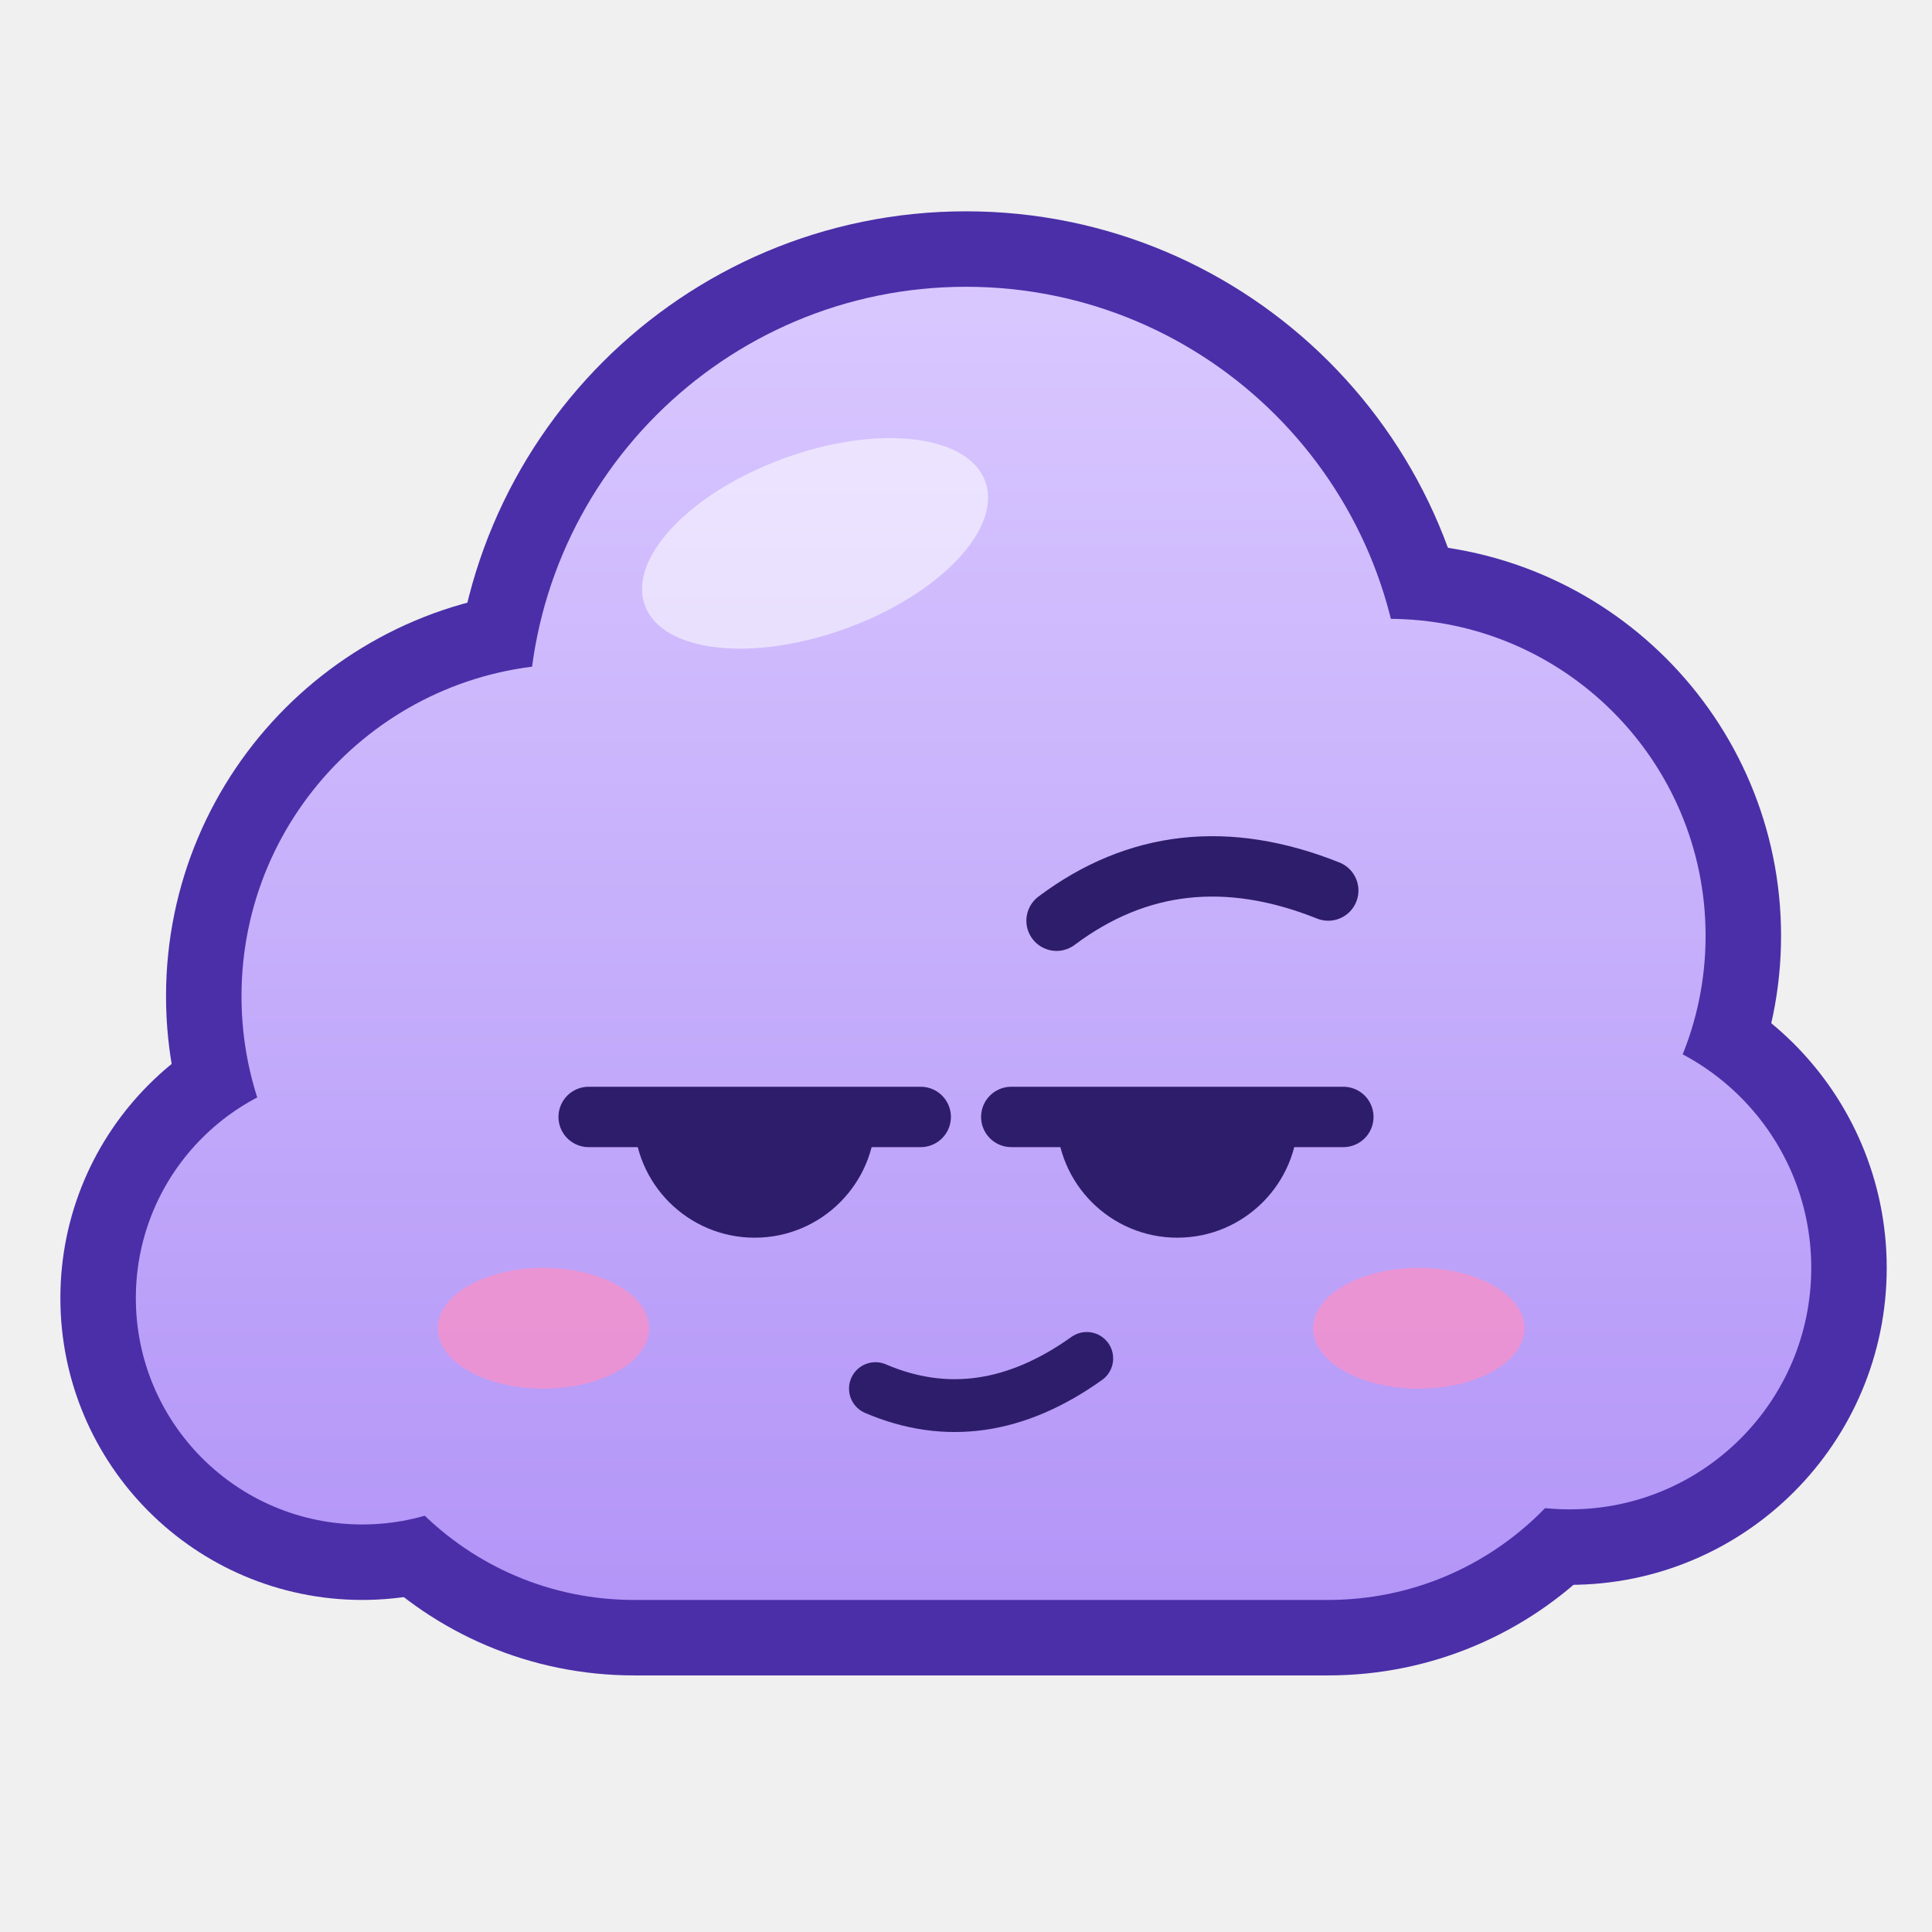
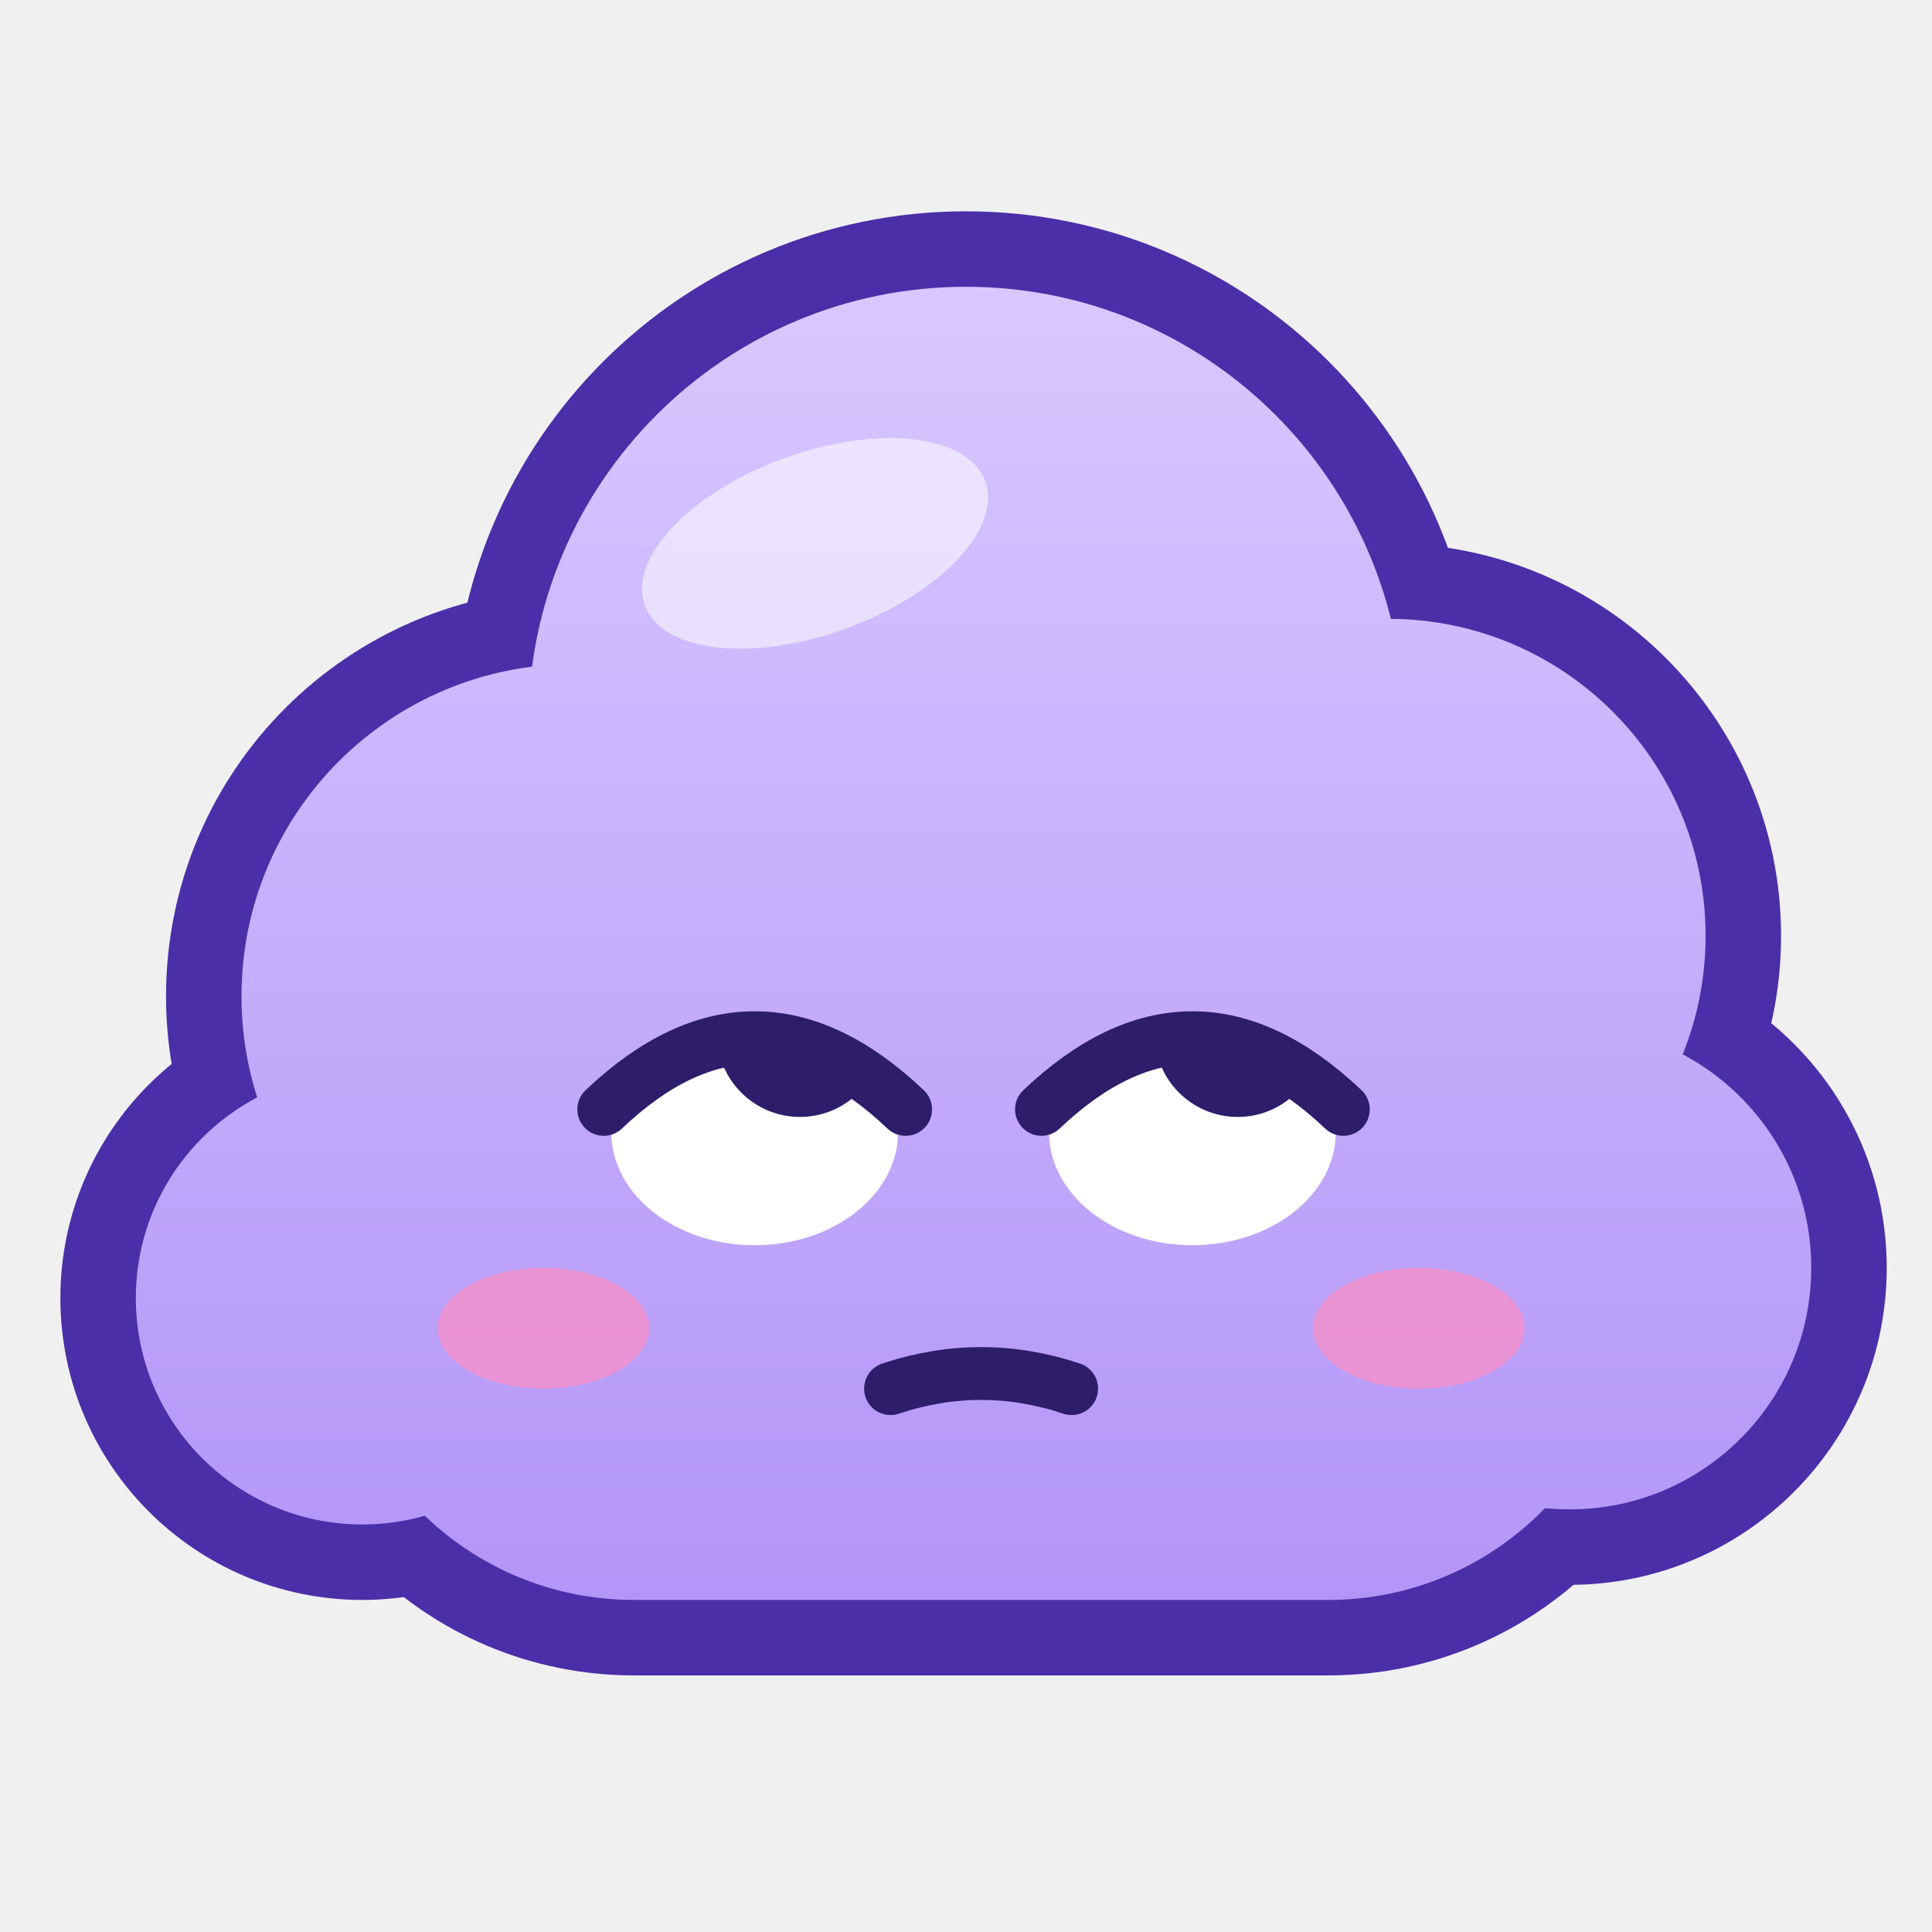
<svg xmlns="http://www.w3.org/2000/svg" viewBox="0 0 128 128">
  <defs>
    <linearGradient id="fill" gradientUnits="userSpaceOnUse" x1="0" y1="18" x2="0" y2="108">
      <stop offset="0" stop-color="#d9c8ff" />
      <stop offset="1" stop-color="#b294f7" />
    </linearGradient>
    <g id="cloud">
      <circle cx="38" cy="66" r="22" />
      <circle cx="64" cy="48" r="29" />
      <circle cx="92" cy="62" r="21" />
      <circle cx="104" cy="84" r="16" />
      <circle cx="24" cy="86" r="15" />
      <rect x="22" y="66" width="86" height="40" rx="20" />
    </g>
  </defs>
  <use href="#cloud" fill="#4b2fa8" stroke="#4b2fa8" stroke-width="10" stroke-linejoin="round" />
  <use href="#cloud" fill="url(#fill)" />
  <ellipse cx="54" cy="36" rx="12" ry="6" fill="#fff" opacity="0.55" transform="rotate(-20 54 36)" />
-   <path d="M42 74 a8 8 0 0 0 16 0 Z" fill="#2e1d6b" />
-   <path d="M70 74 a8 8 0 0 0 16 0 Z" fill="#2e1d6b" />
-   <path d="M39 74 H61 M67 74 H89" stroke="#2e1d6b" stroke-width="4" stroke-linecap="round" />
-   <path d="M70 61 Q78 55 88 59" fill="none" stroke="#2e1d6b" stroke-width="4" stroke-linecap="round" />
-   <path d="M58 92 Q65 95 72 90" fill="none" stroke="#2e1d6b" stroke-width="3.5" stroke-linecap="round" />
+   <clipPath id="eye-l">
+     <ellipse cx="50" cy="75" rx="9.5" ry="7.5" />
+   </clipPath>
+   <clipPath id="eye-r">
+     <ellipse cx="79" cy="75" rx="9.5" ry="7.5" />
+   </clipPath>
+   <ellipse cx="50" cy="75" rx="9.5" ry="7.5" fill="#fff" />
+   <ellipse cx="79" cy="75" rx="9.5" ry="7.5" fill="#fff" />
+   <circle cx="53" cy="68.5" r="5.5" fill="#2e1d6b" clip-path="url(#eye-l)" />
+   <circle cx="82" cy="68.5" r="5.5" fill="#2e1d6b" clip-path="url(#eye-r)" />
+   <path d="M40 73.5 Q50 64 60 73.5 M69 73.5 Q79 64 89 73.5" fill="none" stroke="#2e1d6b" stroke-width="3.5" stroke-linecap="round" />
+   <path d="M59 92 Q65 90 71 92" fill="none" stroke="#2e1d6b" stroke-width="3.5" stroke-linecap="round" />
  <ellipse cx="36" cy="88" rx="7" ry="4" fill="#ff8fc4" opacity="0.7" />
  <ellipse cx="94" cy="88" rx="7" ry="4" fill="#ff8fc4" opacity="0.7" />
</svg>
